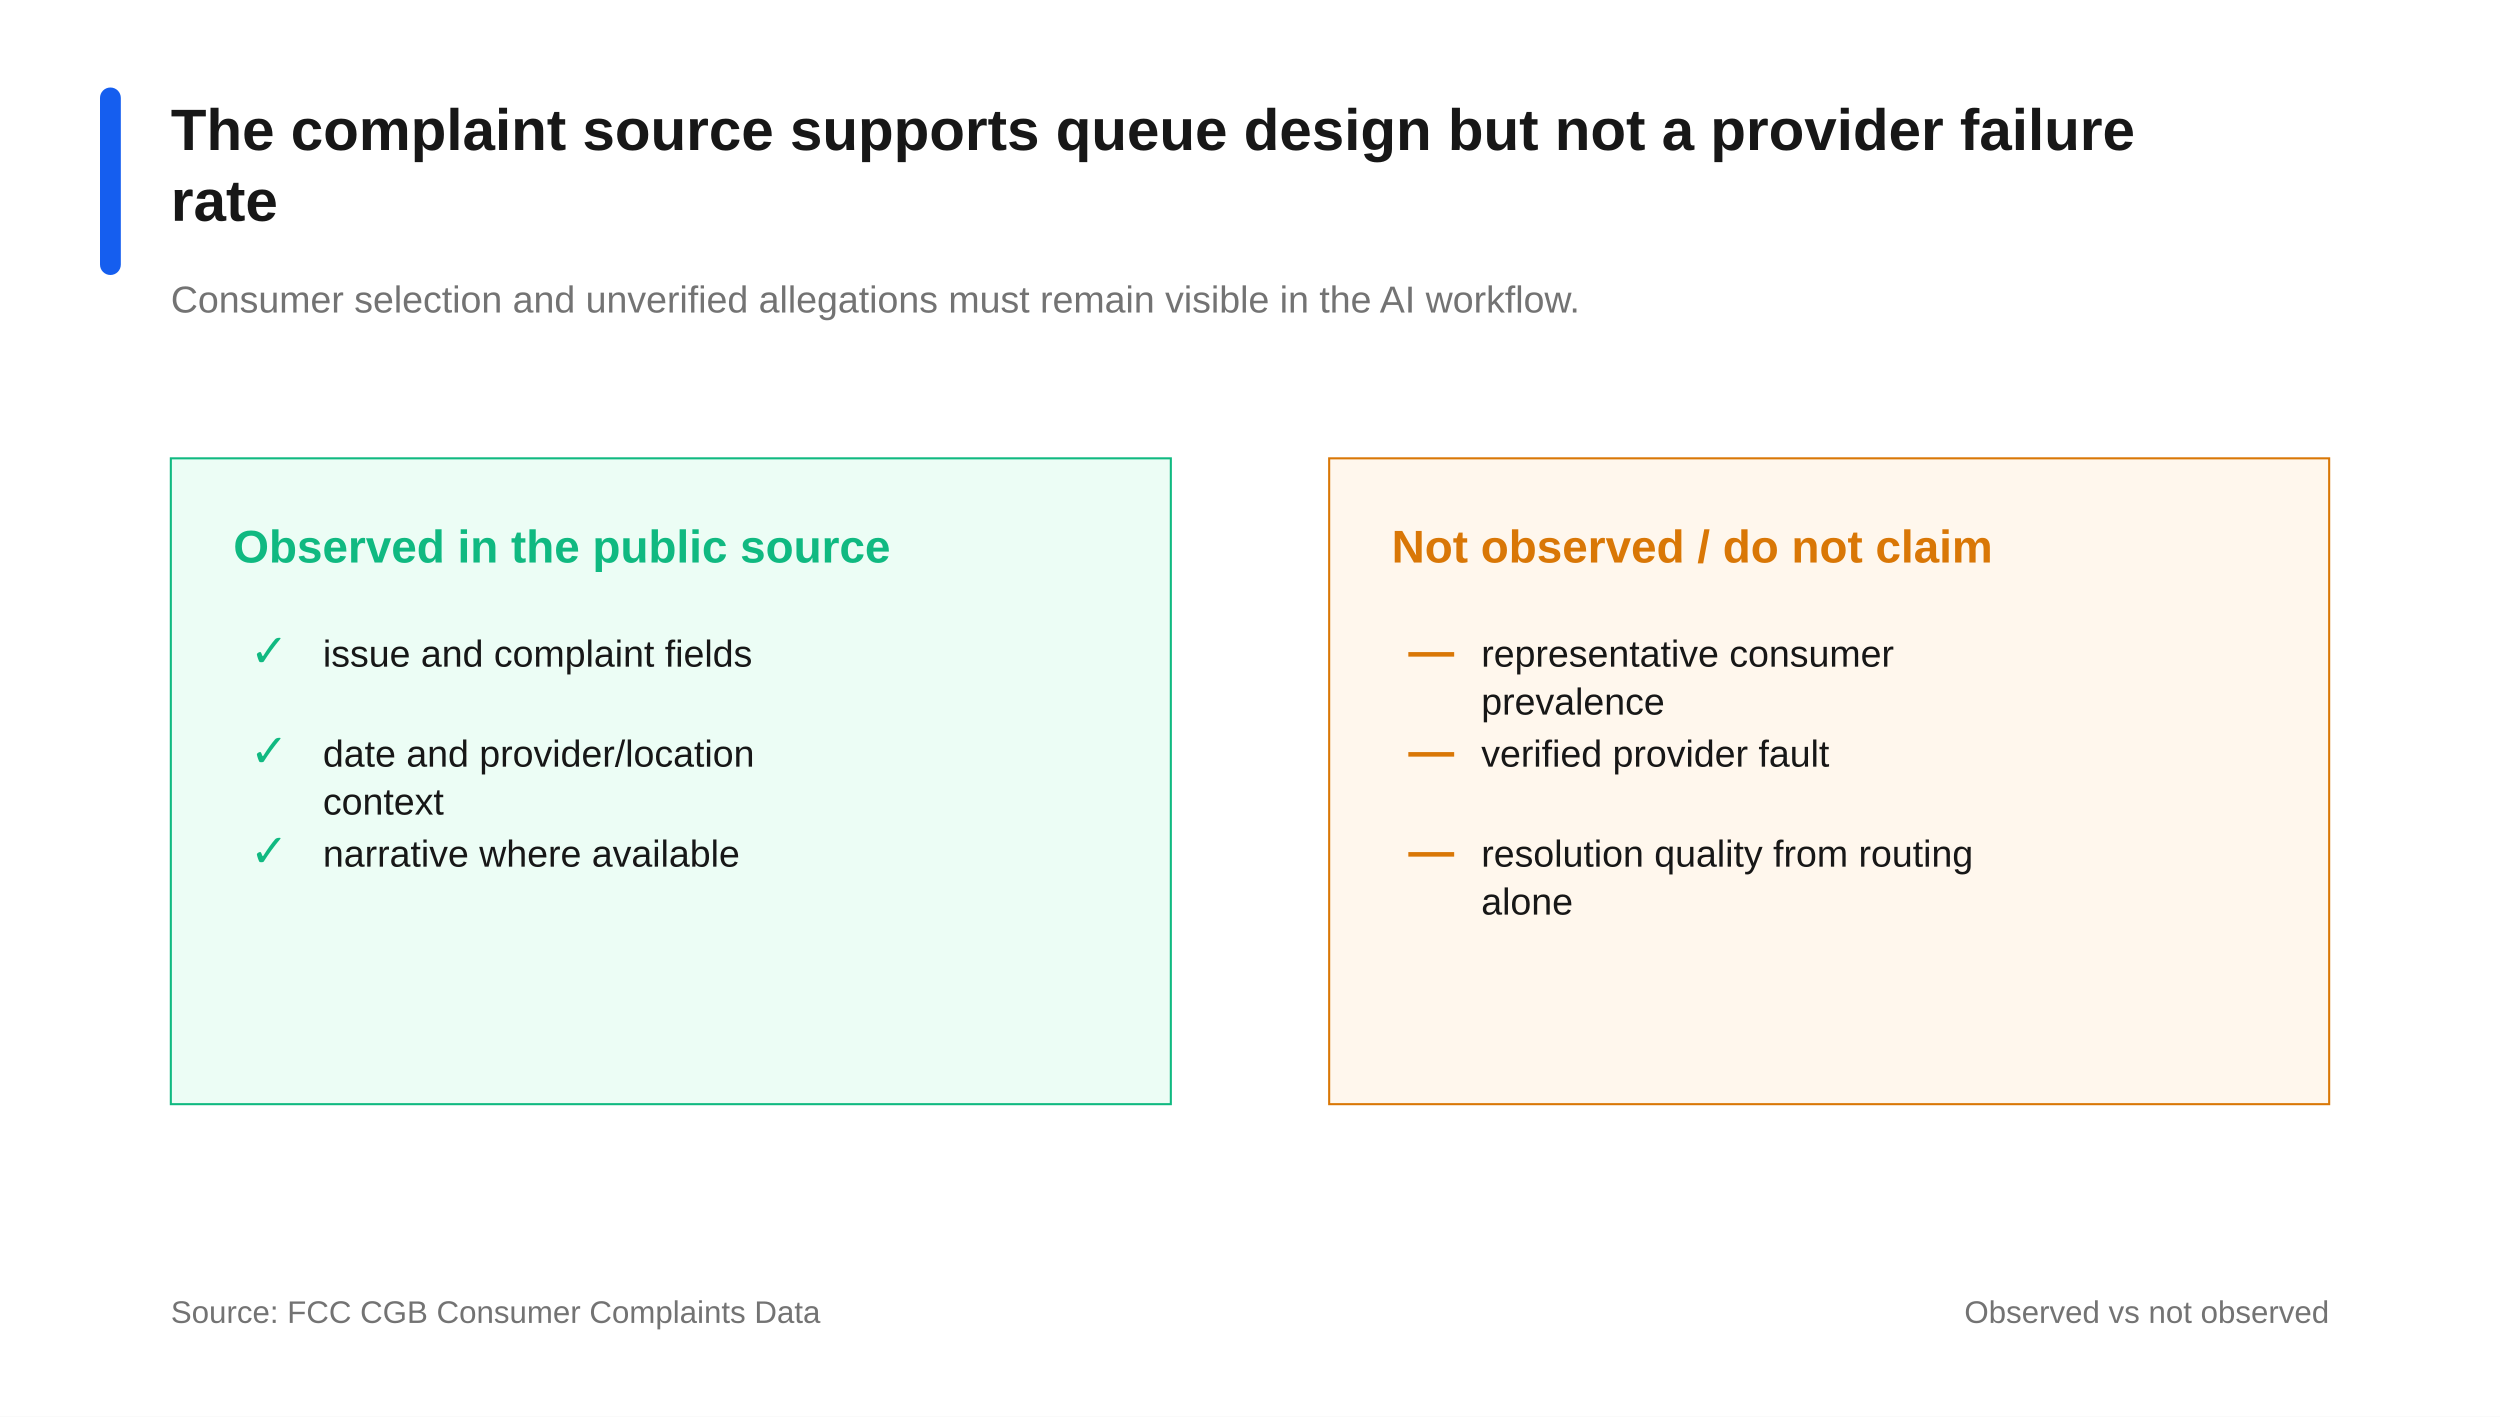
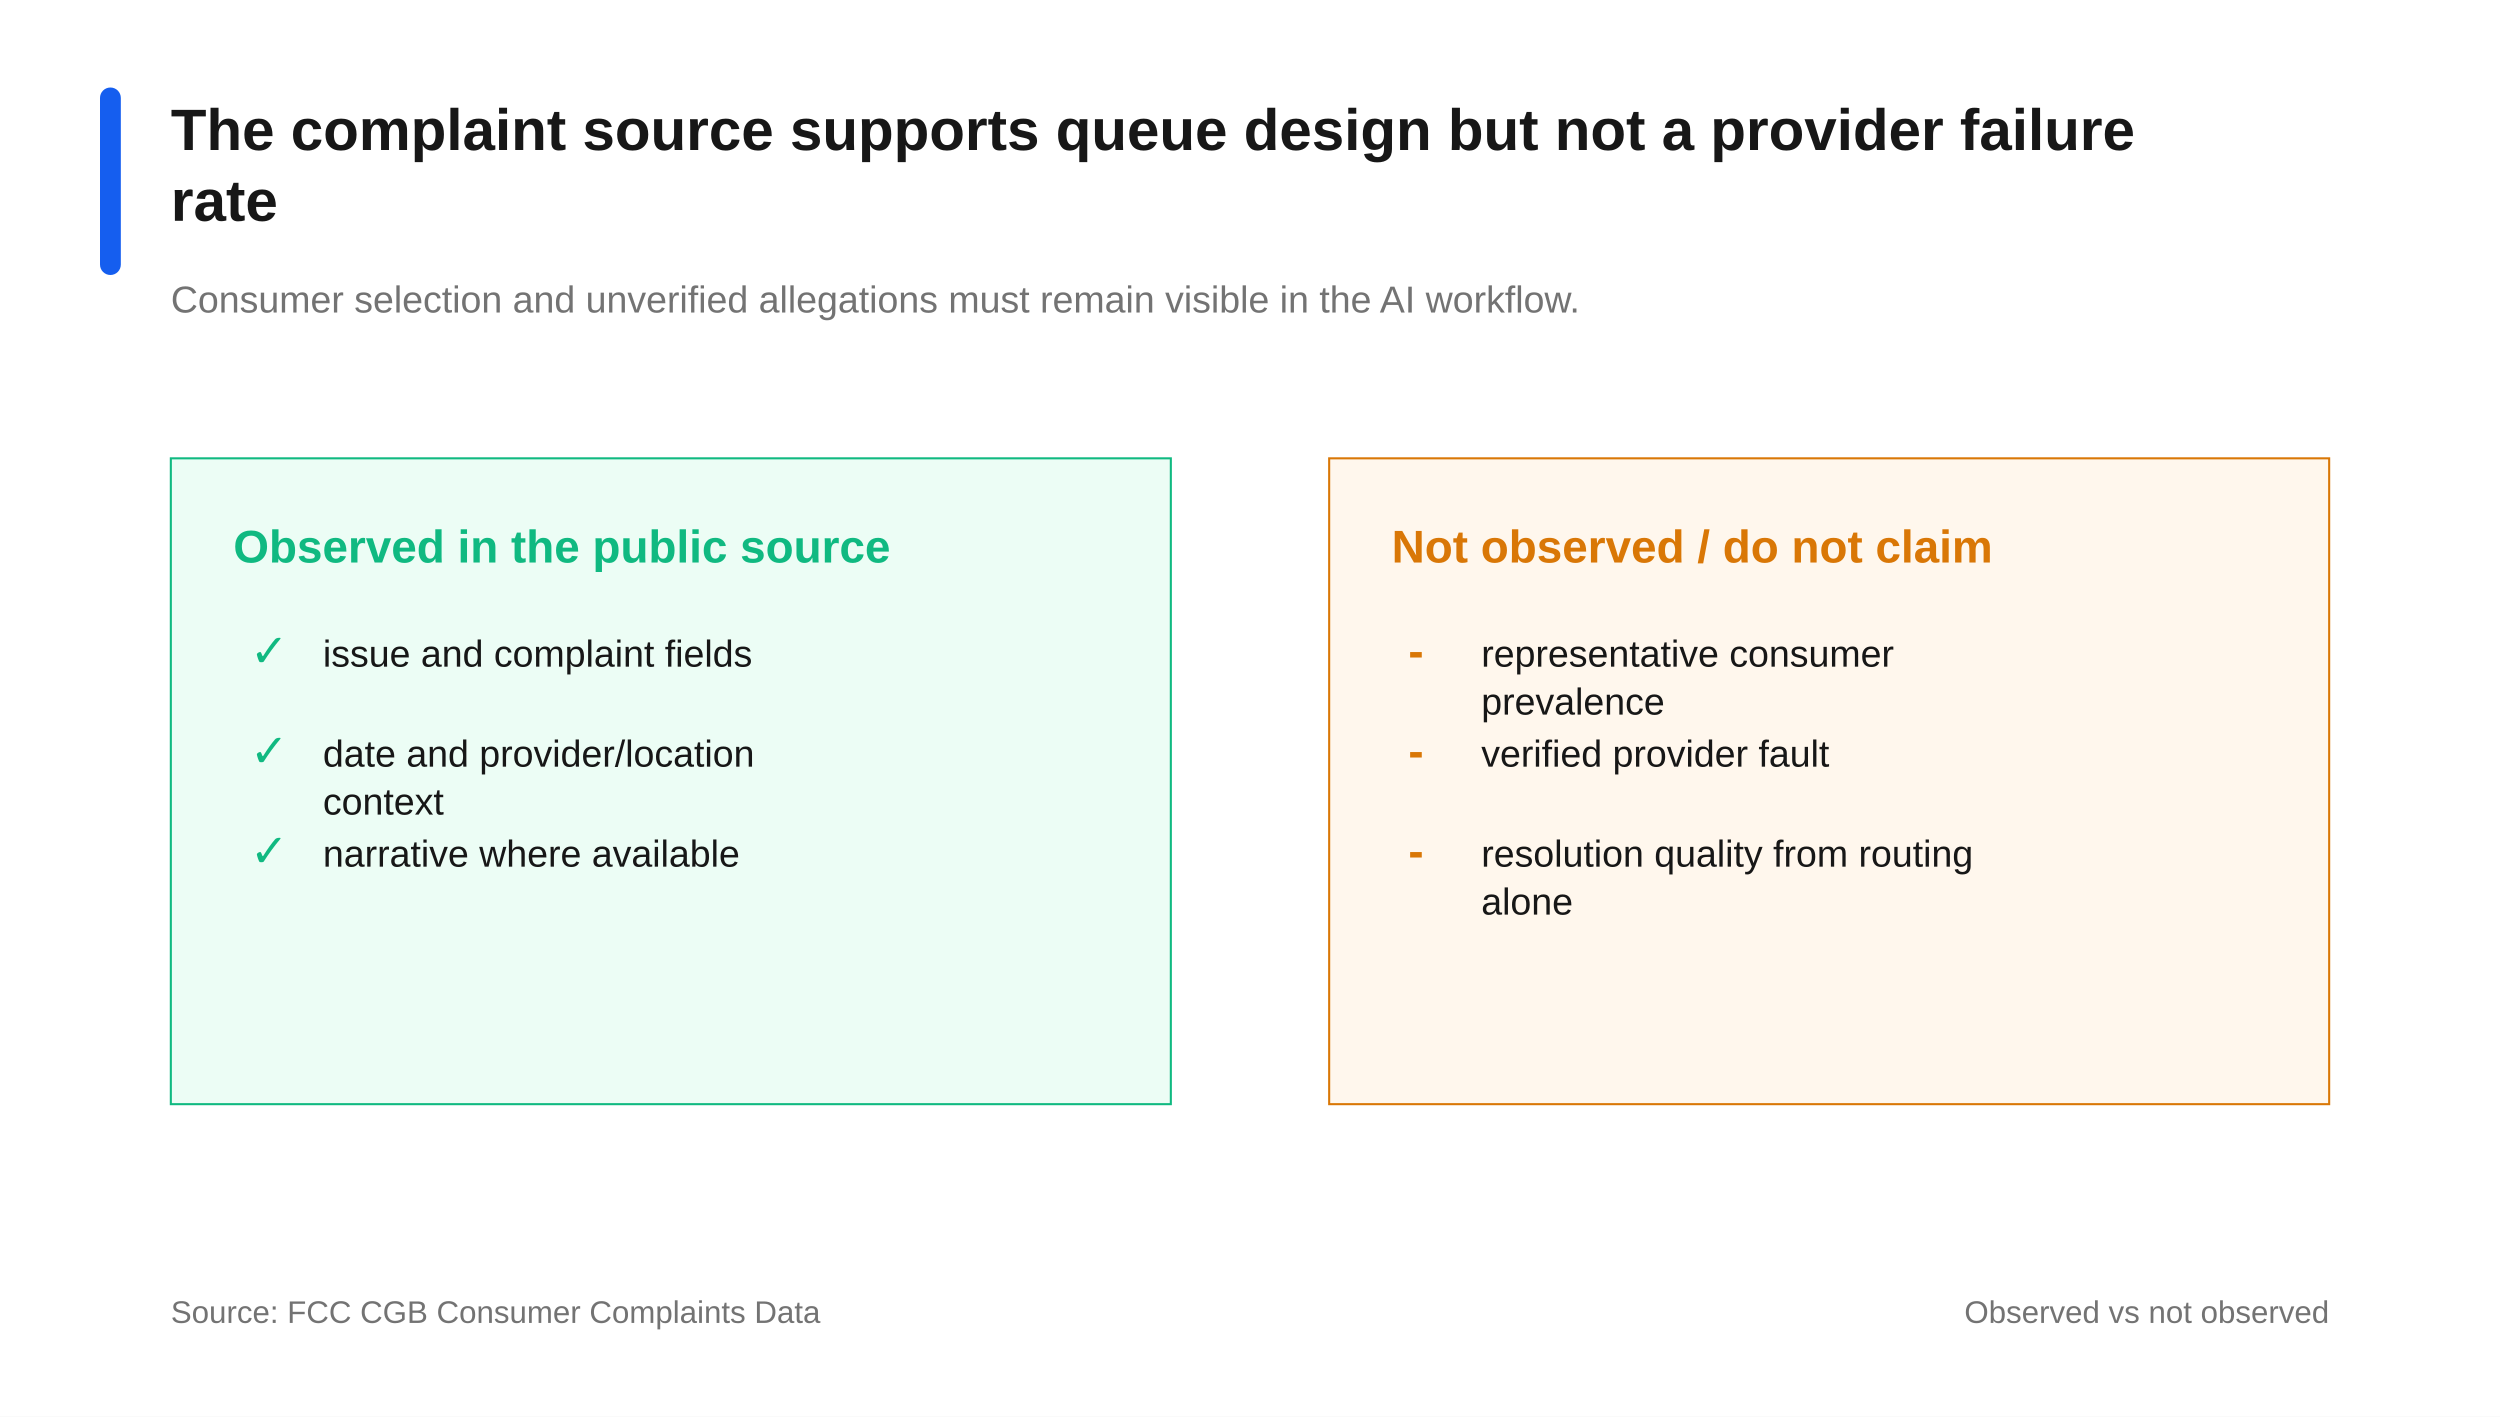
<svg xmlns="http://www.w3.org/2000/svg" width="1200" height="680" viewBox="0 0 1200 680" role="img" aria-labelledby="title desc">
  <rect width="1200" height="680" fill="#ffffff" />
  <rect x="48" y="42" width="10" height="90" rx="5" fill="#155eef" />
  <text x="82" y="72" fill="#171717" font-family="Arial, sans-serif" font-size="28px" font-weight="700" text-anchor="start">The complaint source supports queue design but not a provider failure</text>
  <text x="82" y="106" fill="#171717" font-family="Arial, sans-serif" font-size="28px" font-weight="700" text-anchor="start">rate</text>
  <text x="82" y="150" fill="#737373" font-family="Arial, sans-serif" font-size="18px" font-weight="400" text-anchor="start">Consumer selection and unverified allegations must remain visible in the AI workflow.</text>
  <rect x="82" y="220" width="480" height="310" fill="#ecfdf5" stroke="#10b981" />
  <rect x="638" y="220" width="480" height="310" fill="#fff7ed" stroke="#d97706" />
  <text x="112" y="270" fill="#10b981" font-family="Arial, sans-serif" font-size="22px" font-weight="700" text-anchor="start">Observed in the public source</text>
  <text x="668" y="270" fill="#d97706" font-family="Arial, sans-serif" font-size="22px" font-weight="700" text-anchor="start">Not observed / do not claim</text>
  <text x="120" y="320" fill="#10b981" font-family="Arial, sans-serif" font-size="22px" font-weight="700" text-anchor="start">✓</text>
  <text x="155" y="320" fill="#171717" font-family="Arial, sans-serif" font-size="18px" font-weight="400" text-anchor="start">issue and complaint fields</text>
  <text x="120" y="368" fill="#10b981" font-family="Arial, sans-serif" font-size="22px" font-weight="700" text-anchor="start">✓</text>
  <text x="155" y="368" fill="#171717" font-family="Arial, sans-serif" font-size="18px" font-weight="400" text-anchor="start">date and provider/location</text>
  <text x="155" y="391" fill="#171717" font-family="Arial, sans-serif" font-size="18px" font-weight="400" text-anchor="start">context</text>
  <text x="120" y="416" fill="#10b981" font-family="Arial, sans-serif" font-size="22px" font-weight="700" text-anchor="start">✓</text>
  <text x="155" y="416" fill="#171717" font-family="Arial, sans-serif" font-size="18px" font-weight="400" text-anchor="start">narrative where available</text>
-   <text x="676" y="320" fill="#d97706" font-family="Arial, sans-serif" font-size="22px" font-weight="700" text-anchor="start">—</text>
+   <text x="676" y="320" fill="#d97706" font-family="Arial, sans-serif" font-size="22px" font-weight="700" text-anchor="start">-</text>
  <text x="711" y="320" fill="#171717" font-family="Arial, sans-serif" font-size="18px" font-weight="400" text-anchor="start">representative consumer</text>
  <text x="711" y="343" fill="#171717" font-family="Arial, sans-serif" font-size="18px" font-weight="400" text-anchor="start">prevalence</text>
-   <text x="676" y="368" fill="#d97706" font-family="Arial, sans-serif" font-size="22px" font-weight="700" text-anchor="start">—</text>
+   <text x="676" y="368" fill="#d97706" font-family="Arial, sans-serif" font-size="22px" font-weight="700" text-anchor="start">-</text>
  <text x="711" y="368" fill="#171717" font-family="Arial, sans-serif" font-size="18px" font-weight="400" text-anchor="start">verified provider fault</text>
-   <text x="676" y="416" fill="#d97706" font-family="Arial, sans-serif" font-size="22px" font-weight="700" text-anchor="start">—</text>
+   <text x="676" y="416" fill="#d97706" font-family="Arial, sans-serif" font-size="22px" font-weight="700" text-anchor="start">-</text>
  <text x="711" y="416" fill="#171717" font-family="Arial, sans-serif" font-size="18px" font-weight="400" text-anchor="start">resolution quality from routing</text>
  <text x="711" y="439" fill="#171717" font-family="Arial, sans-serif" font-size="18px" font-weight="400" text-anchor="start">alone</text>
  <text x="82" y="635" fill="#737373" font-family="Arial, sans-serif" font-size="15px" font-weight="400" text-anchor="start">Source: FCC CGB Consumer Complaints Data</text>
  <text x="1118" y="635" fill="#737373" font-family="Arial, sans-serif" font-size="15px" font-weight="400" text-anchor="end">Observed vs not observed</text>
</svg>
